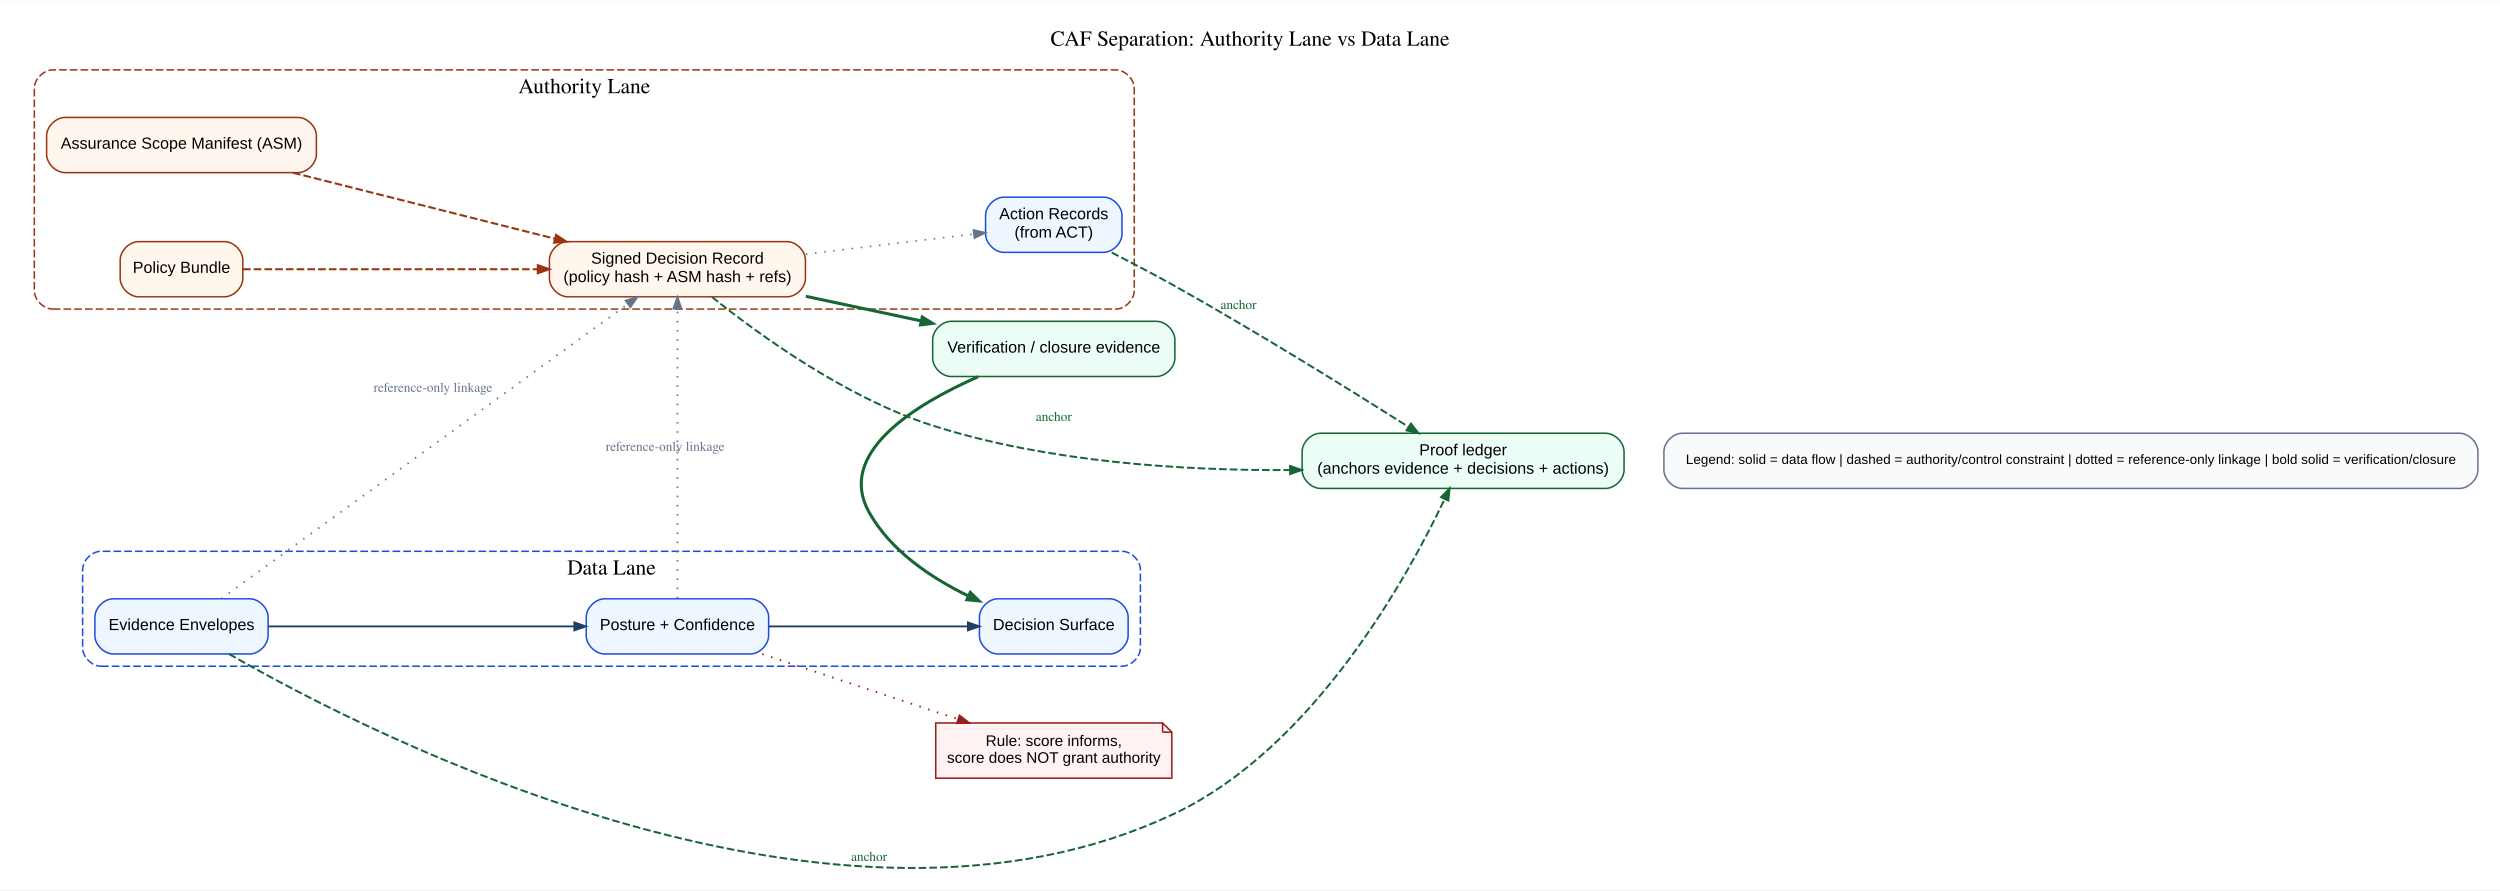
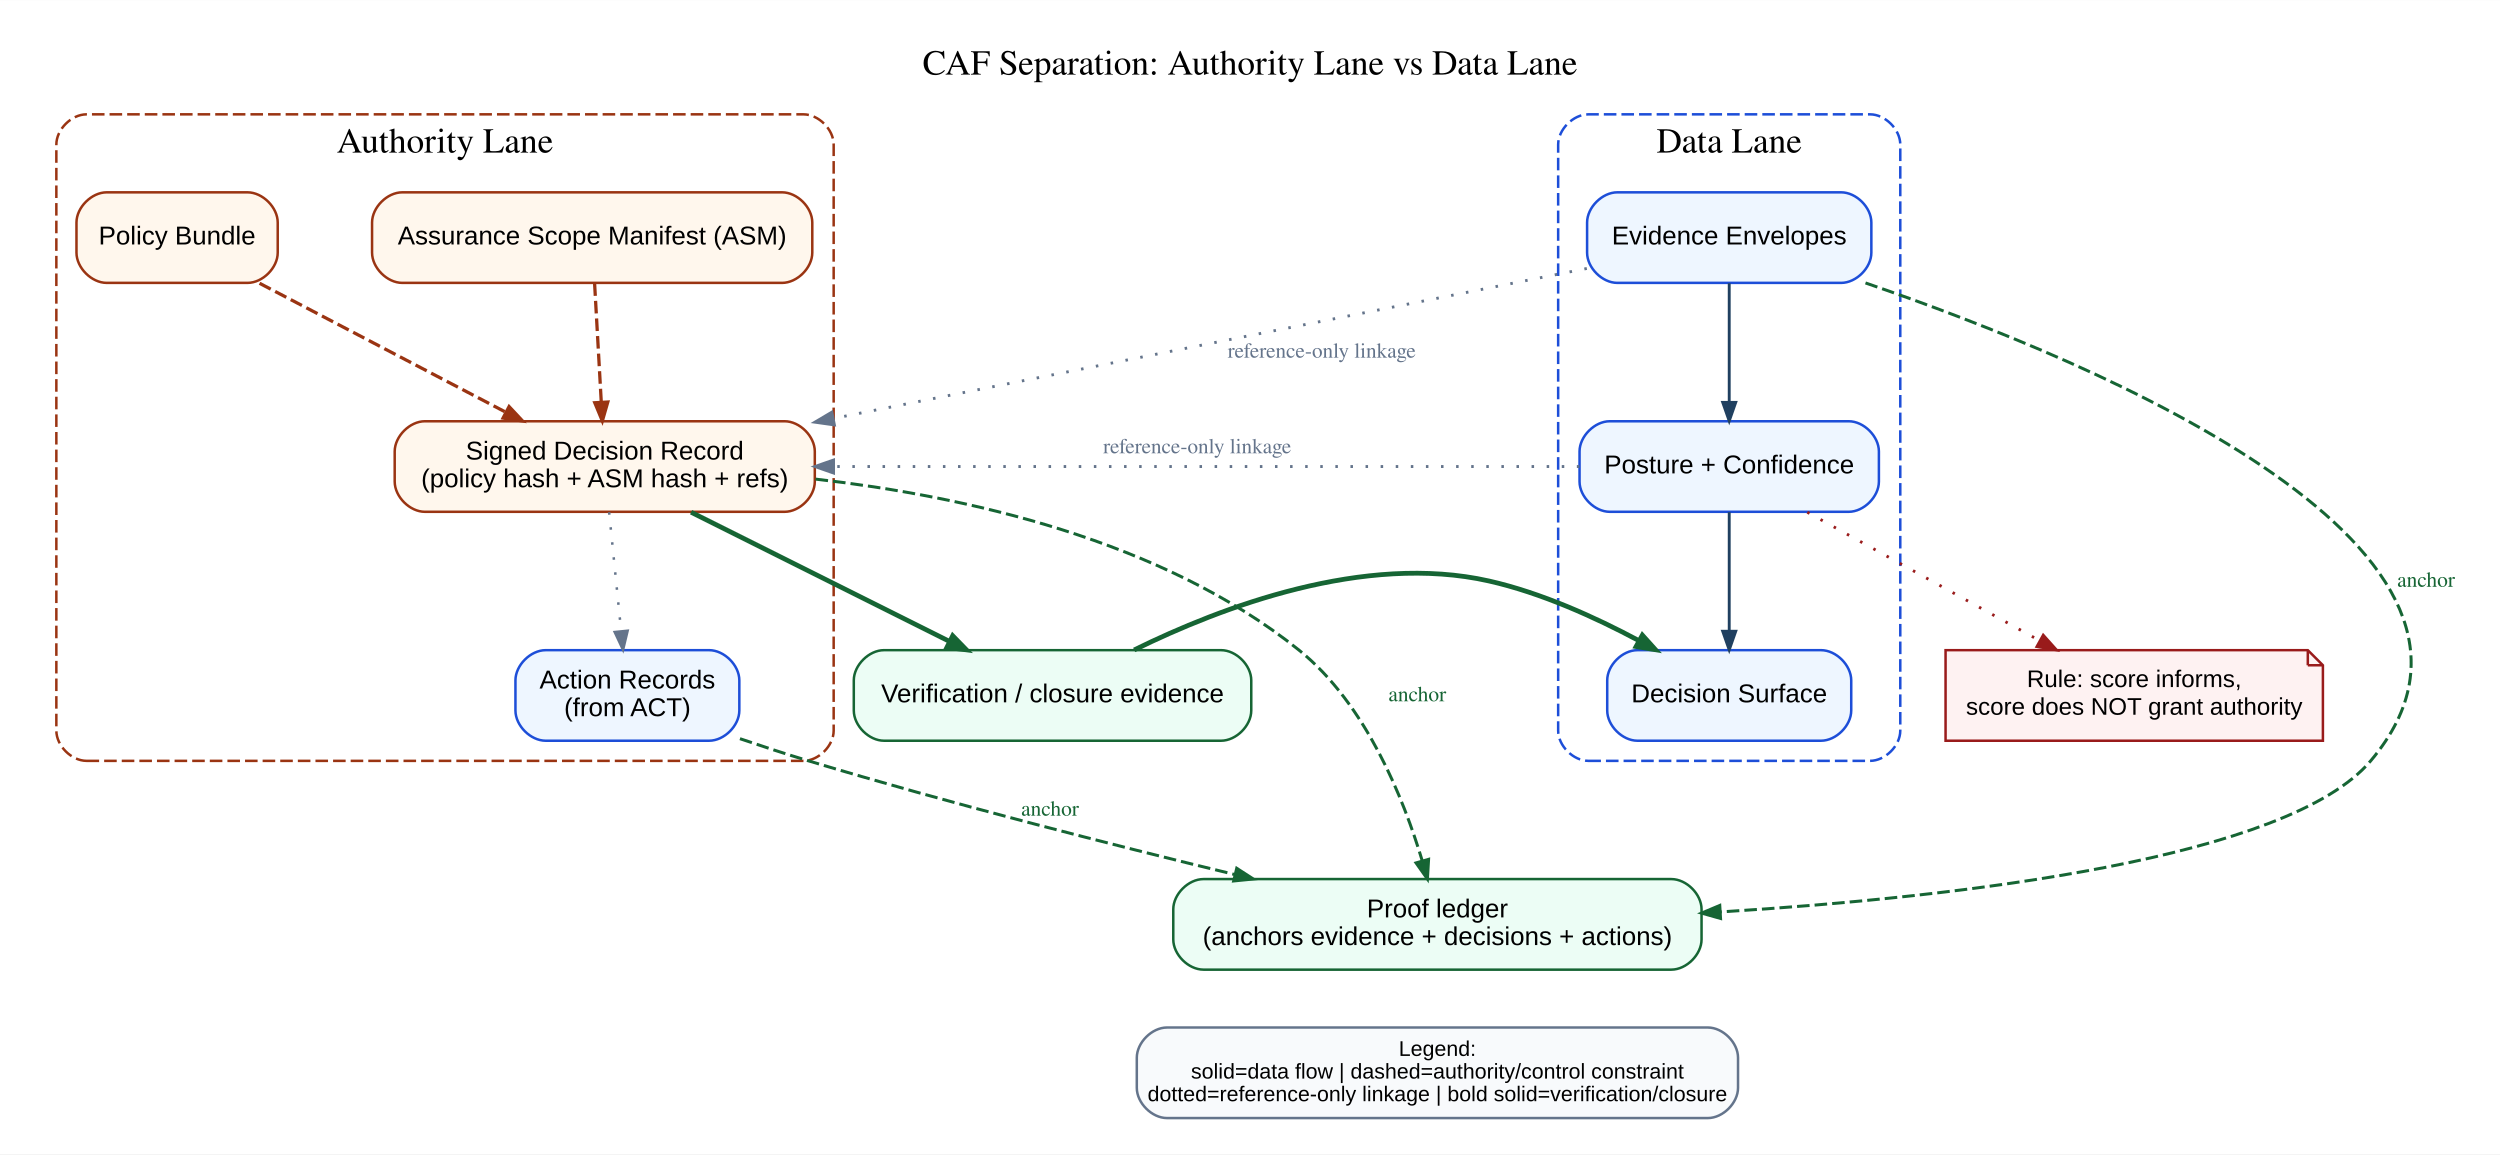
- <svg xmlns="http://www.w3.org/2000/svg" width="1631pt" height="581pt" viewBox="0.00 0.00 1630.80 580.51">
-   <g id="graph0" class="graph" transform="scale(1 1) rotate(0) translate(14.4 566.11)">
-     <polygon fill="white" stroke="transparent" points="-14.4,14.4 -14.4,-566.11 1616.4,-566.11 1616.4,14.4 -14.4,14.4" />
-     <text text-anchor="middle" x="801" y="-536.51" font-family="Times,serif" font-size="14.00">CAF Separation: Authority Lane vs Data Lane</text>
+ <svg xmlns="http://www.w3.org/2000/svg" width="994pt" height="459pt" viewBox="0.00 0.00 993.80 458.80">
+   <g id="graph0" class="graph" transform="scale(1 1) rotate(0) translate(14.4 444.4)">
+     <polygon fill="white" stroke="transparent" points="-14.4,14.4 -14.4,-444.4 979.4,-444.4 979.4,14.4 -14.4,14.4" />
+     <text text-anchor="middle" x="482.5" y="-414.8" font-family="Times,serif" font-size="14.00">CAF Separation: Authority Lane vs Data Lane</text>
    <g id="clust1" class="cluster">
-       <path fill="white" stroke="#9a3412" stroke-dasharray="5,2" d="M20,-364.71C20,-364.71 713.5,-364.71 713.5,-364.71 719.5,-364.71 725.5,-370.71 725.5,-376.71 725.5,-376.71 725.5,-508.71 725.5,-508.71 725.5,-514.71 719.5,-520.71 713.5,-520.71 713.5,-520.71 20,-520.71 20,-520.71 14,-520.71 8,-514.71 8,-508.71 8,-508.71 8,-376.71 8,-376.71 8,-370.71 14,-364.71 20,-364.71" />
-       <text text-anchor="middle" x="366.75" y="-505.51" font-family="Times,serif" font-size="14.00">Authority Lane</text>
+       <path fill="white" stroke="#9a3412" stroke-dasharray="5,2" d="M20,-142C20,-142 305,-142 305,-142 311,-142 317,-148 317,-154 317,-154 317,-387 317,-387 317,-393 311,-399 305,-399 305,-399 20,-399 20,-399 14,-399 8,-393 8,-387 8,-387 8,-154 8,-154 8,-148 14,-142 20,-142" />
+       <text text-anchor="middle" x="162.5" y="-383.8" font-family="Times,serif" font-size="14.00">Authority Lane</text>
    </g>
    <g id="clust2" class="cluster">
-       <path fill="white" stroke="#1d4ed8" stroke-dasharray="5,2" d="M51.5,-131.71C51.5,-131.71 717.5,-131.71 717.5,-131.71 723.5,-131.71 729.5,-137.71 729.5,-143.71 729.5,-143.71 729.5,-194.71 729.5,-194.71 729.5,-200.71 723.5,-206.71 717.5,-206.71 717.5,-206.71 51.5,-206.71 51.5,-206.71 45.5,-206.71 39.5,-200.71 39.5,-194.71 39.5,-194.71 39.5,-143.71 39.5,-143.71 39.5,-137.71 45.5,-131.71 51.5,-131.71" />
-       <text text-anchor="middle" x="384.5" y="-191.51" font-family="Times,serif" font-size="14.00">Data Lane</text>
+       <path fill="white" stroke="#1d4ed8" stroke-dasharray="5,2" d="M617,-142C617,-142 729,-142 729,-142 735,-142 741,-148 741,-154 741,-154 741,-387 741,-387 741,-393 735,-399 729,-399 729,-399 617,-399 617,-399 611,-399 605,-393 605,-387 605,-387 605,-154 605,-154 605,-148 611,-142 617,-142" />
+       <text text-anchor="middle" x="673" y="-383.8" font-family="Times,serif" font-size="14.00">Data Lane</text>
    </g>
    <g id="node1" class="node">
-       <path fill="#fff7ed" stroke="#9a3412" d="M180,-489.71C180,-489.71 28,-489.71 28,-489.71 22,-489.71 16,-483.71 16,-477.71 16,-477.71 16,-465.71 16,-465.71 16,-459.71 22,-453.71 28,-453.71 28,-453.71 180,-453.71 180,-453.71 186,-453.71 192,-459.71 192,-465.71 192,-465.71 192,-477.71 192,-477.71 192,-483.71 186,-489.71 180,-489.71" />
-       <text text-anchor="middle" x="104" y="-469.31" font-family="Arial" font-size="10.50">Assurance Scope Manifest (ASM)</text>
+       <path fill="#fff7ed" stroke="#9a3412" d="M296.5,-368C296.5,-368 145.5,-368 145.5,-368 139.5,-368 133.5,-362 133.5,-356 133.5,-356 133.5,-344 133.5,-344 133.5,-338 139.5,-332 145.5,-332 145.5,-332 296.5,-332 296.5,-332 302.5,-332 308.5,-338 308.5,-344 308.5,-344 308.5,-356 308.5,-356 308.5,-362 302.5,-368 296.5,-368" />
+       <text text-anchor="middle" x="221" y="-347.26" font-family="Arial" font-size="10.30">Assurance Scope Manifest (ASM)</text>
    </g>
    <g id="node3" class="node">
-       <path fill="#fff7ed" stroke="#9a3412" d="M499,-408.71C499,-408.71 356,-408.71 356,-408.71 350,-408.71 344,-402.71 344,-396.71 344,-396.71 344,-384.71 344,-384.71 344,-378.71 350,-372.71 356,-372.71 356,-372.71 499,-372.71 499,-372.71 505,-372.71 511,-378.71 511,-384.71 511,-384.71 511,-396.71 511,-396.71 511,-402.71 505,-408.71 499,-408.71" />
-       <text text-anchor="middle" x="427.5" y="-394.31" font-family="Arial" font-size="10.50">Signed Decision Record</text>
-       <text text-anchor="middle" x="427.5" y="-382.31" font-family="Arial" font-size="10.50">(policy hash + ASM hash + refs)</text>
+       <path fill="#fff7ed" stroke="#9a3412" d="M297.5,-277C297.5,-277 154.5,-277 154.5,-277 148.5,-277 142.5,-271 142.5,-265 142.5,-265 142.5,-253 142.5,-253 142.5,-247 148.5,-241 154.5,-241 154.5,-241 297.5,-241 297.5,-241 303.5,-241 309.5,-247 309.5,-253 309.5,-253 309.5,-265 309.5,-265 309.5,-271 303.5,-277 297.5,-277" />
+       <text text-anchor="middle" x="226" y="-261.76" font-family="Arial" font-size="10.30">Signed Decision Record</text>
+       <text text-anchor="middle" x="226" y="-250.76" font-family="Arial" font-size="10.30">(policy hash + ASM hash + refs)</text>
    </g>
    <g id="edge1" class="edge">
-       <path fill="none" stroke="#9a3412" stroke-width="1.35" stroke-dasharray="5,2" d="M176.75,-453.64C227.37,-440.88 295.19,-423.79 347.39,-410.64" />
-       <polygon fill="#9a3412" stroke="#9a3412" stroke-width="1.35" points="348.34,-413.11 354.97,-408.73 347.05,-408.02 348.34,-413.11" />
+       <path fill="none" stroke="#9a3412" stroke-width="1.3" stroke-dasharray="5,2" d="M221.96,-331.84C222.72,-318.42 223.78,-299.58 224.62,-284.56" />
+       <polygon fill="#9a3412" stroke="#9a3412" stroke-width="1.3" points="227.21,-284.64 225.04,-277.11 222.04,-284.35 227.21,-284.64" />
    </g>
    <g id="node2" class="node">
-       <path fill="#fff7ed" stroke="#9a3412" d="M132,-408.71C132,-408.71 76,-408.71 76,-408.71 70,-408.71 64,-402.71 64,-396.71 64,-396.71 64,-384.71 64,-384.71 64,-378.71 70,-372.71 76,-372.71 76,-372.71 132,-372.71 132,-372.71 138,-372.71 144,-378.71 144,-384.71 144,-384.71 144,-396.71 144,-396.71 144,-402.71 138,-408.71 132,-408.71" />
-       <text text-anchor="middle" x="104" y="-388.31" font-family="Arial" font-size="10.50">Policy Bundle</text>
+       <path fill="#fff7ed" stroke="#9a3412" d="M84,-368C84,-368 28,-368 28,-368 22,-368 16,-362 16,-356 16,-356 16,-344 16,-344 16,-338 22,-332 28,-332 28,-332 84,-332 84,-332 90,-332 96,-338 96,-344 96,-344 96,-356 96,-356 96,-362 90,-368 84,-368" />
+       <text text-anchor="middle" x="56" y="-347.26" font-family="Arial" font-size="10.30">Policy Bundle</text>
    </g>
    <g id="edge2" class="edge">
-       <path fill="none" stroke="#9a3412" stroke-width="1.35" stroke-dasharray="5,2" d="M144.1,-390.71C191.54,-390.71 273.02,-390.71 336.3,-390.71" />
-       <polygon fill="#9a3412" stroke="#9a3412" stroke-width="1.35" points="336.42,-393.34 343.92,-390.71 336.42,-388.09 336.42,-393.34" />
+       <path fill="none" stroke="#9a3412" stroke-width="1.3" stroke-dasharray="5,2" d="M88.78,-331.84C116.65,-317.25 156.74,-296.26 186.4,-280.73" />
+       <polygon fill="#9a3412" stroke="#9a3412" stroke-width="1.3" points="187.97,-282.83 193.32,-277.11 185.57,-278.25 187.97,-282.83" />
    </g>
    <g id="node4" class="node">
-       <path fill="#eef6ff" stroke="#1d4ed8" d="M705.5,-437.71C705.5,-437.71 640.5,-437.71 640.5,-437.71 634.5,-437.71 628.5,-431.71 628.5,-425.71 628.5,-425.71 628.5,-413.71 628.5,-413.71 628.5,-407.71 634.5,-401.71 640.5,-401.71 640.5,-401.71 705.5,-401.71 705.5,-401.71 711.5,-401.71 717.5,-407.71 717.5,-413.71 717.5,-413.71 717.5,-425.71 717.5,-425.71 717.5,-431.71 711.5,-437.71 705.5,-437.71" />
-       <text text-anchor="middle" x="673" y="-423.31" font-family="Arial" font-size="10.50">Action Records</text>
-       <text text-anchor="middle" x="673" y="-411.31" font-family="Arial" font-size="10.50">(from ACT)</text>
+       <path fill="#eef6ff" stroke="#1d4ed8" d="M267.5,-186C267.5,-186 202.5,-186 202.5,-186 196.5,-186 190.5,-180 190.5,-174 190.5,-174 190.5,-162 190.5,-162 190.5,-156 196.5,-150 202.5,-150 202.5,-150 267.5,-150 267.5,-150 273.5,-150 279.5,-156 279.5,-162 279.5,-162 279.5,-174 279.5,-174 279.5,-180 273.5,-186 267.5,-186" />
+       <text text-anchor="middle" x="235" y="-170.76" font-family="Arial" font-size="10.30">Action Records</text>
+       <text text-anchor="middle" x="235" y="-159.76" font-family="Arial" font-size="10.30">(from ACT)</text>
    </g>
    <g id="edge3" class="edge">
-       <path fill="none" stroke="#64748b" stroke-width="1.1" stroke-dasharray="1,5" d="M511.28,-400.57C547.5,-404.88 588.87,-409.81 620.57,-413.59" />
-       <polygon fill="#64748b" stroke="#64748b" stroke-width="1.1" points="620.65,-416.24 628.41,-414.52 621.27,-411.03 620.65,-416.24" />
+       <path fill="none" stroke="#64748b" stroke-dasharray="1,5" d="M227.74,-240.84C229.09,-227.42 231,-208.58 232.52,-193.56" />
+       <polygon fill="#64748b" stroke="#64748b" points="235.1,-193.73 233.27,-186.11 229.95,-193.21 235.1,-193.73" />
    </g>
    <g id="node8" class="node">
-       <path fill="#ecfdf5" stroke="#166534" d="M740,-356.71C740,-356.71 606,-356.71 606,-356.71 600,-356.71 594,-350.71 594,-344.71 594,-344.71 594,-332.71 594,-332.71 594,-326.71 600,-320.71 606,-320.71 606,-320.71 740,-320.71 740,-320.71 746,-320.71 752,-326.71 752,-332.71 752,-332.71 752,-344.71 752,-344.71 752,-350.71 746,-356.71 740,-356.71" />
-       <text text-anchor="middle" x="673" y="-336.31" font-family="Arial" font-size="10.50">Verification / closure evidence</text>
+       <path fill="#ecfdf5" stroke="#166534" d="M471,-186C471,-186 337,-186 337,-186 331,-186 325,-180 325,-174 325,-174 325,-162 325,-162 325,-156 331,-150 337,-150 337,-150 471,-150 471,-150 477,-150 483,-156 483,-162 483,-162 483,-174 483,-174 483,-180 477,-186 471,-186" />
+       <text text-anchor="middle" x="404" y="-165.26" font-family="Arial" font-size="10.30">Verification / closure evidence</text>
    </g>
    <g id="edge8" class="edge">
-       <path fill="none" stroke="#166534" stroke-width="2" d="M511.28,-373.03C535.52,-367.86 562.06,-362.19 586.47,-356.98" />
-       <polygon fill="#166534" stroke="#166534" stroke-width="2" points="587.18,-359.51 593.97,-355.38 586.09,-354.38 587.18,-359.51" />
+       <path fill="none" stroke="#166534" stroke-width="1.9" d="M260.32,-240.84C289.62,-226.19 331.84,-205.08 362.93,-189.53" />
+       <polygon fill="#166534" stroke="#166534" stroke-width="1.9" points="364.32,-191.73 369.79,-186.11 362.01,-187.1 364.32,-191.73" />
    </g>
    <g id="node9" class="node">
-       <path fill="#ecfdf5" stroke="#166534" d="M1033,-283.71C1033,-283.71 847,-283.71 847,-283.71 841,-283.71 835,-277.71 835,-271.71 835,-271.71 835,-259.71 835,-259.71 835,-253.71 841,-247.71 847,-247.71 847,-247.71 1033,-247.71 1033,-247.71 1039,-247.71 1045,-253.71 1045,-259.71 1045,-259.71 1045,-271.71 1045,-271.71 1045,-277.71 1039,-283.71 1033,-283.71" />
-       <text text-anchor="middle" x="940" y="-269.31" font-family="Arial" font-size="10.50">Proof ledger</text>
-       <text text-anchor="middle" x="940" y="-257.31" font-family="Arial" font-size="10.50">(anchors evidence + decisions + actions)</text>
+       <path fill="#ecfdf5" stroke="#166534" d="M650,-95C650,-95 464,-95 464,-95 458,-95 452,-89 452,-83 452,-83 452,-71 452,-71 452,-65 458,-59 464,-59 464,-59 650,-59 650,-59 656,-59 662,-65 662,-71 662,-71 662,-83 662,-83 662,-89 656,-95 650,-95" />
+       <text text-anchor="middle" x="557" y="-79.76" font-family="Arial" font-size="10.30">Proof ledger</text>
+       <text text-anchor="middle" x="557" y="-68.76" font-family="Arial" font-size="10.30">(anchors evidence + decisions + actions)</text>
    </g>
    <g id="edge11" class="edge">
-       <path fill="none" stroke="#166534" stroke-width="1.3" stroke-dasharray="5,2" d="M450.05,-372.56C480.09,-348.46 537.26,-306.85 594,-288.71 669.15,-264.68 758.08,-259.27 826.82,-259.68" />
-       <polygon fill="#166534" stroke="#166534" stroke-width="1.3" points="827.15,-262.31 834.68,-259.76 827.2,-257.06 827.15,-262.31" />
-       <text text-anchor="middle" x="673" y="-291.75" font-family="Times,serif" font-size="8.70" fill="#166534">anchor</text>
+       <path fill="none" stroke="#166534" stroke-width="1.2" stroke-dasharray="5,2" d="M309.8,-254C369.12,-247.23 447.5,-229.84 502,-186 528.59,-164.6 543.57,-126.96 550.97,-102.25" />
+       <polygon fill="#166534" stroke="#166534" stroke-width="1.2" points="553.49,-102.85 553.03,-95.03 548.51,-101.43 553.49,-102.85" />
+       <text text-anchor="middle" x="549" y="-165.7" font-family="Times,serif" font-size="8.50" fill="#166534">anchor</text>
    </g>
    <g id="edge12" class="edge">
-       <path fill="none" stroke="#166534" stroke-width="1.3" stroke-dasharray="5,2" d="M710.8,-401.54C723.92,-394.88 738.72,-387.15 752,-379.71 806.02,-349.45 866.99,-311.55 904.21,-287.98" />
-       <polygon fill="#166534" stroke="#166534" stroke-width="1.3" points="905.95,-289.99 910.87,-283.75 903.13,-285.56 905.95,-289.99" />
-       <text text-anchor="middle" x="793.5" y="-364.75" font-family="Times,serif" font-size="8.70" fill="#166534">anchor</text>
+       <path fill="none" stroke="#166534" stroke-width="1.2" stroke-dasharray="5,2" d="M279.75,-150.81C288.73,-147.75 298.13,-144.67 307,-142 363.11,-125.11 427.14,-108.77 476.35,-96.83" />
+       <polygon fill="#166534" stroke="#166534" stroke-width="1.2" points="477.22,-99.29 483.81,-95.03 476.01,-94.25 477.22,-99.29" />
+       <text text-anchor="middle" x="403" y="-120.2" font-family="Times,serif" font-size="8.50" fill="#166534">anchor</text>
    </g>
    <g id="node5" class="node">
-       <path fill="#eef6ff" stroke="#1d4ed8" d="M148.5,-175.71C148.5,-175.71 59.5,-175.71 59.5,-175.71 53.5,-175.71 47.5,-169.71 47.5,-163.71 47.5,-163.71 47.5,-151.71 47.5,-151.71 47.5,-145.71 53.5,-139.71 59.5,-139.71 59.5,-139.71 148.5,-139.71 148.5,-139.71 154.5,-139.71 160.5,-145.71 160.5,-151.71 160.5,-151.71 160.5,-163.71 160.5,-163.71 160.5,-169.71 154.5,-175.71 148.5,-175.71" />
-       <text text-anchor="middle" x="104" y="-155.31" font-family="Arial" font-size="10.50">Evidence Envelopes</text>
+       <path fill="#eef6ff" stroke="#1d4ed8" d="M717.5,-368C717.5,-368 628.5,-368 628.5,-368 622.5,-368 616.5,-362 616.5,-356 616.5,-356 616.5,-344 616.5,-344 616.5,-338 622.5,-332 628.5,-332 628.5,-332 717.5,-332 717.5,-332 723.5,-332 729.5,-338 729.5,-344 729.5,-344 729.5,-356 729.5,-356 729.5,-362 723.5,-368 717.5,-368" />
+       <text text-anchor="middle" x="673" y="-347.26" font-family="Arial" font-size="10.30">Evidence Envelopes</text>
    </g>
    <g id="edge6" class="edge">
-       <path fill="none" stroke="#64748b" stroke-width="1.2" stroke-dasharray="1,5" d="M129.96,-175.8C187.87,-217.77 331.28,-321.7 395.05,-367.92" />
-       <polygon fill="#64748b" stroke="#64748b" stroke-width="1.2" points="393.72,-370.2 401.33,-372.47 396.8,-365.95 393.72,-370.2" />
-       <text text-anchor="middle" x="268" y="-310.75" font-family="Times,serif" font-size="8.70" fill="#64748b">reference-only linkage</text>
+       <path fill="none" stroke="#64748b" stroke-width="1.15" stroke-dasharray="1,5" d="M616.39,-337.73C540.98,-322.71 406.69,-295.98 316.99,-278.12" />
+       <polygon fill="#64748b" stroke="#64748b" stroke-width="1.15" points="317.29,-275.54 309.53,-276.63 316.28,-280.62 317.29,-275.54" />
+       <text text-anchor="middle" x="511" y="-302.28" font-family="Times,serif" font-size="8.40" fill="#64748b">reference-only linkage</text>
    </g>
    <g id="node6" class="node">
-       <path fill="#eef6ff" stroke="#1d4ed8" d="M475,-175.71C475,-175.71 380,-175.71 380,-175.71 374,-175.71 368,-169.71 368,-163.71 368,-163.71 368,-151.71 368,-151.71 368,-145.71 374,-139.71 380,-139.71 380,-139.71 475,-139.71 475,-139.71 481,-139.71 487,-145.71 487,-151.71 487,-151.71 487,-163.71 487,-163.71 487,-169.71 481,-175.71 475,-175.71" />
-       <text text-anchor="middle" x="427.5" y="-155.31" font-family="Arial" font-size="10.50">Posture + Confidence</text>
+       <path fill="#eef6ff" stroke="#1d4ed8" d="M720.5,-277C720.5,-277 625.5,-277 625.5,-277 619.5,-277 613.5,-271 613.5,-265 613.5,-265 613.5,-253 613.5,-253 613.5,-247 619.5,-241 625.5,-241 625.5,-241 720.5,-241 720.5,-241 726.5,-241 732.5,-247 732.5,-253 732.5,-253 732.5,-265 732.5,-265 732.5,-271 726.5,-277 720.5,-277" />
+       <text text-anchor="middle" x="673" y="-256.26" font-family="Arial" font-size="10.30">Posture + Confidence</text>
    </g>
    <g id="edge4" class="edge">
-       <path fill="none" stroke="#204060" stroke-width="1.2" d="M160.63,-157.71C216.02,-157.71 301.05,-157.71 359.97,-157.71" />
-       <polygon fill="#204060" stroke="#204060" stroke-width="1.2" points="360.24,-160.34 367.74,-157.71 360.24,-155.09 360.24,-160.34" />
+       <path fill="none" stroke="#204060" stroke-width="1.15" d="M673,-331.84C673,-318.42 673,-299.58 673,-284.56" />
+       <polygon fill="#204060" stroke="#204060" stroke-width="1.15" points="675.59,-284.51 673,-277.11 670.41,-284.51 675.59,-284.51" />
    </g>
    <g id="edge10" class="edge">
-       <path fill="none" stroke="#166534" stroke-width="1.3" stroke-dasharray="5,2" d="M135.02,-139.69C230.24,-85.03 532.14,68.89 752,-35.71 843.02,-79.02 904.23,-190.7 927.96,-240.77" />
-       <polygon fill="#166534" stroke="#166534" stroke-width="1.3" points="925.64,-242.01 931.19,-247.7 930.4,-239.79 925.64,-242.01" />
-       <text text-anchor="middle" x="552.5" y="-4.75" font-family="Times,serif" font-size="8.70" fill="#166534">anchor</text>
+       <path fill="none" stroke="#166534" stroke-width="1.2" stroke-dasharray="5,2" d="M727.17,-331.98C821.22,-299.72 998.25,-225.41 928,-142 895.38,-103.27 766.31,-87.97 669.51,-81.94" />
+       <polygon fill="#166534" stroke="#166534" stroke-width="1.2" points="669.55,-79.35 662.01,-81.48 669.24,-84.52 669.55,-79.35" />
+       <text text-anchor="middle" x="950" y="-211.2" font-family="Times,serif" font-size="8.50" fill="#166534">anchor</text>
    </g>
    <g id="edge7" class="edge">
-       <path fill="none" stroke="#64748b" stroke-width="1.2" stroke-dasharray="1,5" d="M427.5,-176C427.5,-217.17 427.5,-317.27 427.5,-364.81" />
-       <polygon fill="#64748b" stroke="#64748b" stroke-width="1.2" points="424.88,-365.01 427.5,-372.51 430.13,-365.01 424.88,-365.01" />
-       <text text-anchor="middle" x="419.5" y="-272.25" font-family="Times,serif" font-size="8.70" fill="#64748b">reference-only linkage</text>
+       <path fill="none" stroke="#64748b" stroke-width="1.15" stroke-dasharray="1,5" d="M613.43,-259C537.57,-259 405.73,-259 317.18,-259" />
+       <polygon fill="#64748b" stroke="#64748b" stroke-width="1.15" points="316.95,-256.41 309.55,-259 316.95,-261.59 316.95,-256.41" />
+       <text text-anchor="middle" x="461.5" y="-264.28" font-family="Times,serif" font-size="8.40" fill="#64748b">reference-only linkage</text>
    </g>
    <g id="node7" class="node">
-       <path fill="#eef6ff" stroke="#1d4ed8" d="M709.5,-175.71C709.5,-175.71 636.5,-175.71 636.5,-175.71 630.5,-175.71 624.5,-169.71 624.5,-163.71 624.5,-163.71 624.5,-151.71 624.5,-151.71 624.5,-145.71 630.5,-139.71 636.5,-139.71 636.5,-139.71 709.5,-139.71 709.5,-139.71 715.5,-139.71 721.5,-145.71 721.5,-151.71 721.5,-151.71 721.5,-163.71 721.5,-163.71 721.5,-169.71 715.5,-175.71 709.5,-175.71" />
-       <text text-anchor="middle" x="673" y="-155.31" font-family="Arial" font-size="10.50">Decision Surface</text>
+       <path fill="#eef6ff" stroke="#1d4ed8" d="M709.5,-186C709.5,-186 636.5,-186 636.5,-186 630.5,-186 624.5,-180 624.5,-174 624.5,-174 624.5,-162 624.5,-162 624.5,-156 630.5,-150 636.5,-150 636.5,-150 709.5,-150 709.5,-150 715.5,-150 721.5,-156 721.5,-162 721.5,-162 721.5,-174 721.5,-174 721.5,-180 715.5,-186 709.5,-186" />
+       <text text-anchor="middle" x="673" y="-165.26" font-family="Arial" font-size="10.30">Decision Surface</text>
    </g>
    <g id="edge5" class="edge">
-       <path fill="none" stroke="#204060" stroke-width="1.2" d="M487.13,-157.71C526.58,-157.71 578.25,-157.71 616.93,-157.71" />
-       <polygon fill="#204060" stroke="#204060" stroke-width="1.2" points="616.98,-160.34 624.48,-157.71 616.98,-155.09 616.98,-160.34" />
+       <path fill="none" stroke="#204060" stroke-width="1.15" d="M673,-240.84C673,-227.42 673,-208.58 673,-193.56" />
+       <polygon fill="#204060" stroke="#204060" stroke-width="1.15" points="675.59,-193.51 673,-186.11 670.41,-193.51 675.59,-193.51" />
    </g>
    <g id="node10" class="node">
-       <polygon fill="#fef2f2" stroke="#991b1b" points="744,-94.71 596,-94.71 596,-58.71 750,-58.71 750,-88.71 744,-94.71" />
-       <polyline fill="none" stroke="#991b1b" points="744,-94.71 744,-88.71 " />
-       <polyline fill="none" stroke="#991b1b" points="750,-88.71 744,-88.71 " />
-       <text text-anchor="middle" x="673" y="-79.71" font-family="Arial" font-size="10.00">Rule: score informs,</text>
-       <text text-anchor="middle" x="673" y="-68.71" font-family="Arial" font-size="10.00">score does NOT grant authority</text>
+       <polygon fill="#fef2f2" stroke="#991b1b" points="903,-186 759,-186 759,-150 909,-150 909,-180 903,-186" />
+       <polyline fill="none" stroke="#991b1b" points="903,-186 903,-180 " />
+       <polyline fill="none" stroke="#991b1b" points="909,-180 903,-180 " />
+       <text text-anchor="middle" x="834" y="-171.32" font-family="Arial" font-size="9.60">Rule: score informs,</text>
+       <text text-anchor="middle" x="834" y="-160.32" font-family="Arial" font-size="9.60">score does NOT grant authority</text>
    </g>
    <g id="edge13" class="edge">
-       <path fill="none" stroke="#991b1b" stroke-width="1.2" stroke-dasharray="1,5" d="M482.84,-139.64C520.71,-127.04 571.29,-110.21 610.62,-97.13" />
-       <polygon fill="#991b1b" stroke="#991b1b" stroke-width="1.2" points="611.54,-99.59 617.82,-94.73 609.88,-94.61 611.54,-99.59" />
+       <path fill="none" stroke="#991b1b" stroke-width="1.15" stroke-dasharray="1,5" d="M704.04,-240.84C730.44,-226.25 768.41,-205.26 796.5,-189.73" />
+       <polygon fill="#991b1b" stroke="#991b1b" stroke-width="1.15" points="797.83,-191.95 803.05,-186.11 795.32,-187.42 797.83,-191.95" />
    </g>
    <g id="edge9" class="edge">
-       <path fill="none" stroke="#166534" stroke-width="2" d="M623.7,-320.6C581.63,-302.08 531.09,-270.62 552.5,-232.21 566.51,-207.08 592.89,-189.36 617.39,-177.52" />
-       <polygon fill="#166534" stroke="#166534" stroke-width="2" points="618.55,-179.88 624.25,-174.34 616.34,-175.12 618.55,-179.88" />
+       <path fill="none" stroke="#166534" stroke-width="1.9" d="M436.45,-186.08C471.19,-203.19 527.99,-224.69 577.5,-213.5 598.22,-208.82 619.71,-199.08 637.04,-189.81" />
+       <polygon fill="#166534" stroke="#166534" stroke-width="1.9" points="638.47,-191.98 643.71,-186.16 635.98,-187.44 638.47,-191.98" />
    </g>
    <g id="node11" class="node">
-       <path fill="#f8fafc" stroke="#64748b" d="M1590,-283.71C1590,-283.71 1083,-283.71 1083,-283.71 1077,-283.71 1071,-277.71 1071,-271.71 1071,-271.71 1071,-259.71 1071,-259.71 1071,-253.71 1077,-247.71 1083,-247.71 1083,-247.71 1590,-247.71 1590,-247.71 1596,-247.71 1602,-253.71 1602,-259.71 1602,-259.71 1602,-271.71 1602,-271.71 1602,-277.71 1596,-283.71 1590,-283.71" />
-       <text text-anchor="middle" x="1336.5" y="-263.67" font-family="Arial" font-size="8.80">Legend: solid = data flow | dashed = authority/control constraint | dotted = reference-only linkage | bold solid = verification/closure</text>
+       <path fill="#f8fafc" stroke="#64748b" d="M664.5,-36C664.5,-36 449.5,-36 449.5,-36 443.5,-36 437.5,-30 437.5,-24 437.5,-24 437.5,-12 437.5,-12 437.5,-6 443.5,0 449.5,0 449.5,0 664.5,0 664.5,0 670.5,0 676.5,-6 676.5,-12 676.5,-12 676.5,-24 676.5,-24 676.5,-30 670.5,-36 664.5,-36" />
+       <text text-anchor="middle" x="557" y="-24.7" font-family="Arial" font-size="8.50">Legend:</text>
+       <text text-anchor="middle" x="557" y="-15.7" font-family="Arial" font-size="8.50">solid=data flow | dashed=authority/control constraint</text>
+       <text text-anchor="middle" x="557" y="-6.7" font-family="Arial" font-size="8.50">dotted=reference-only linkage | bold solid=verification/closure</text>
    </g>
  </g>
</svg>
